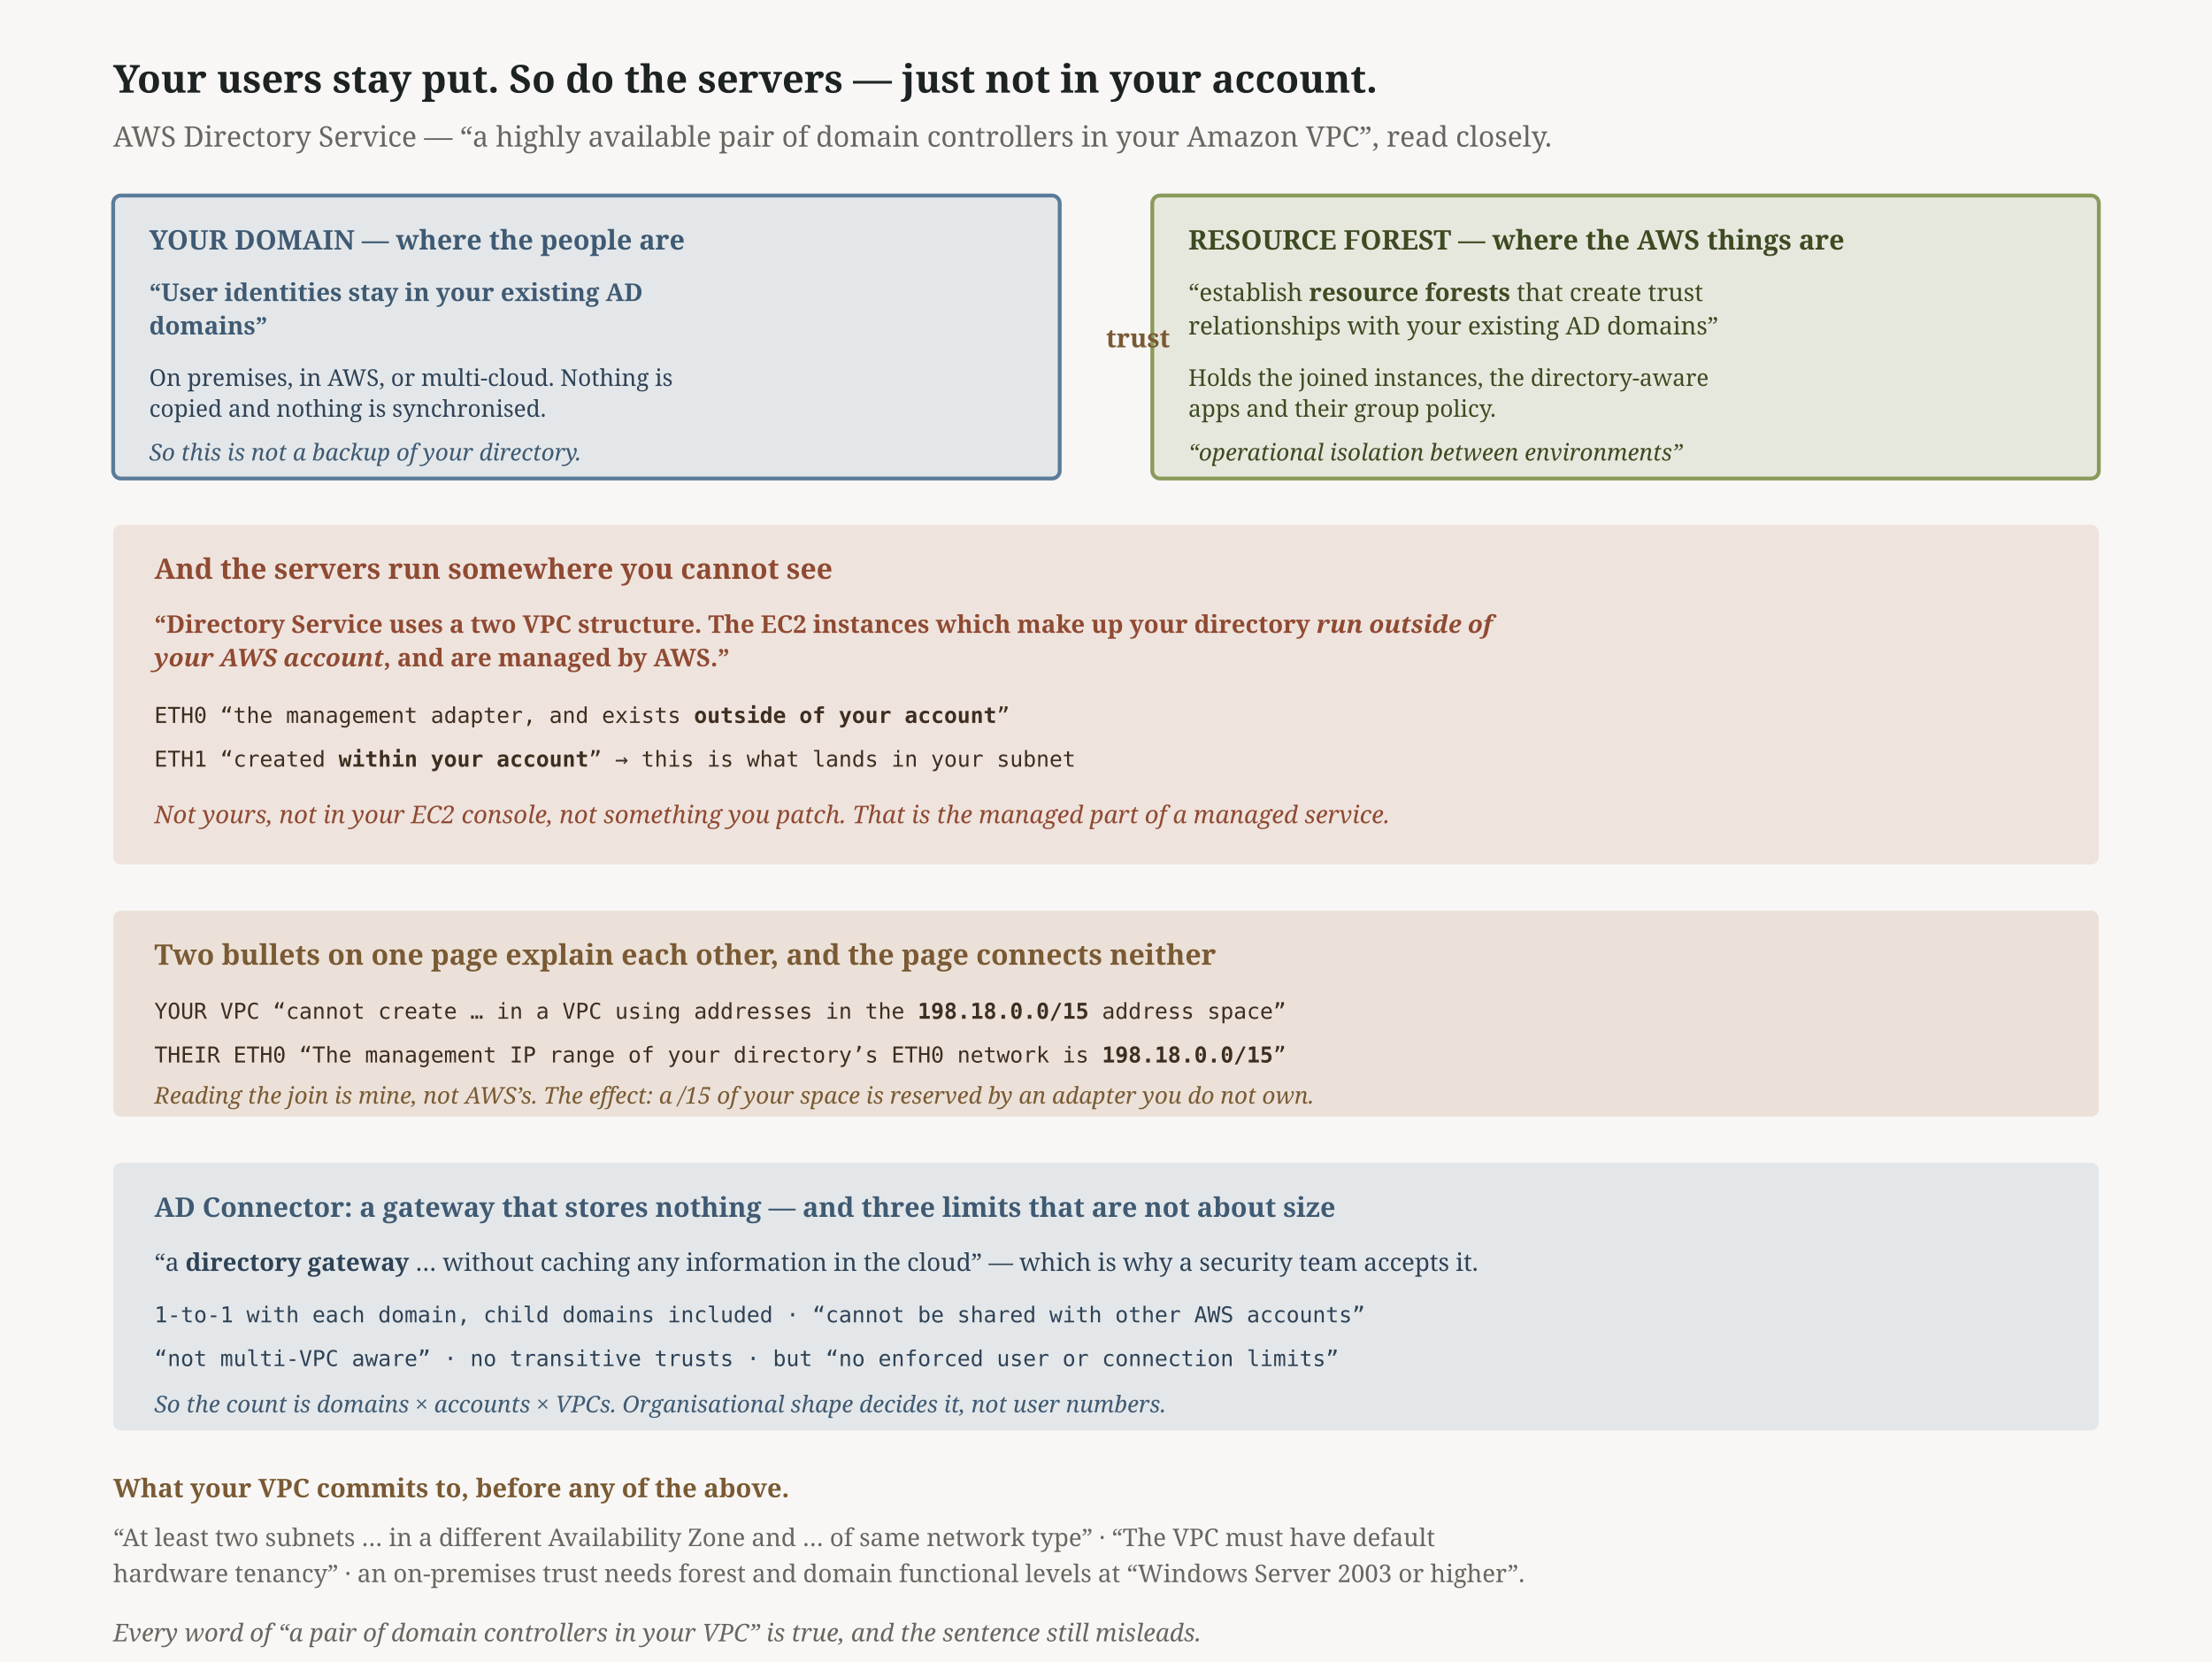
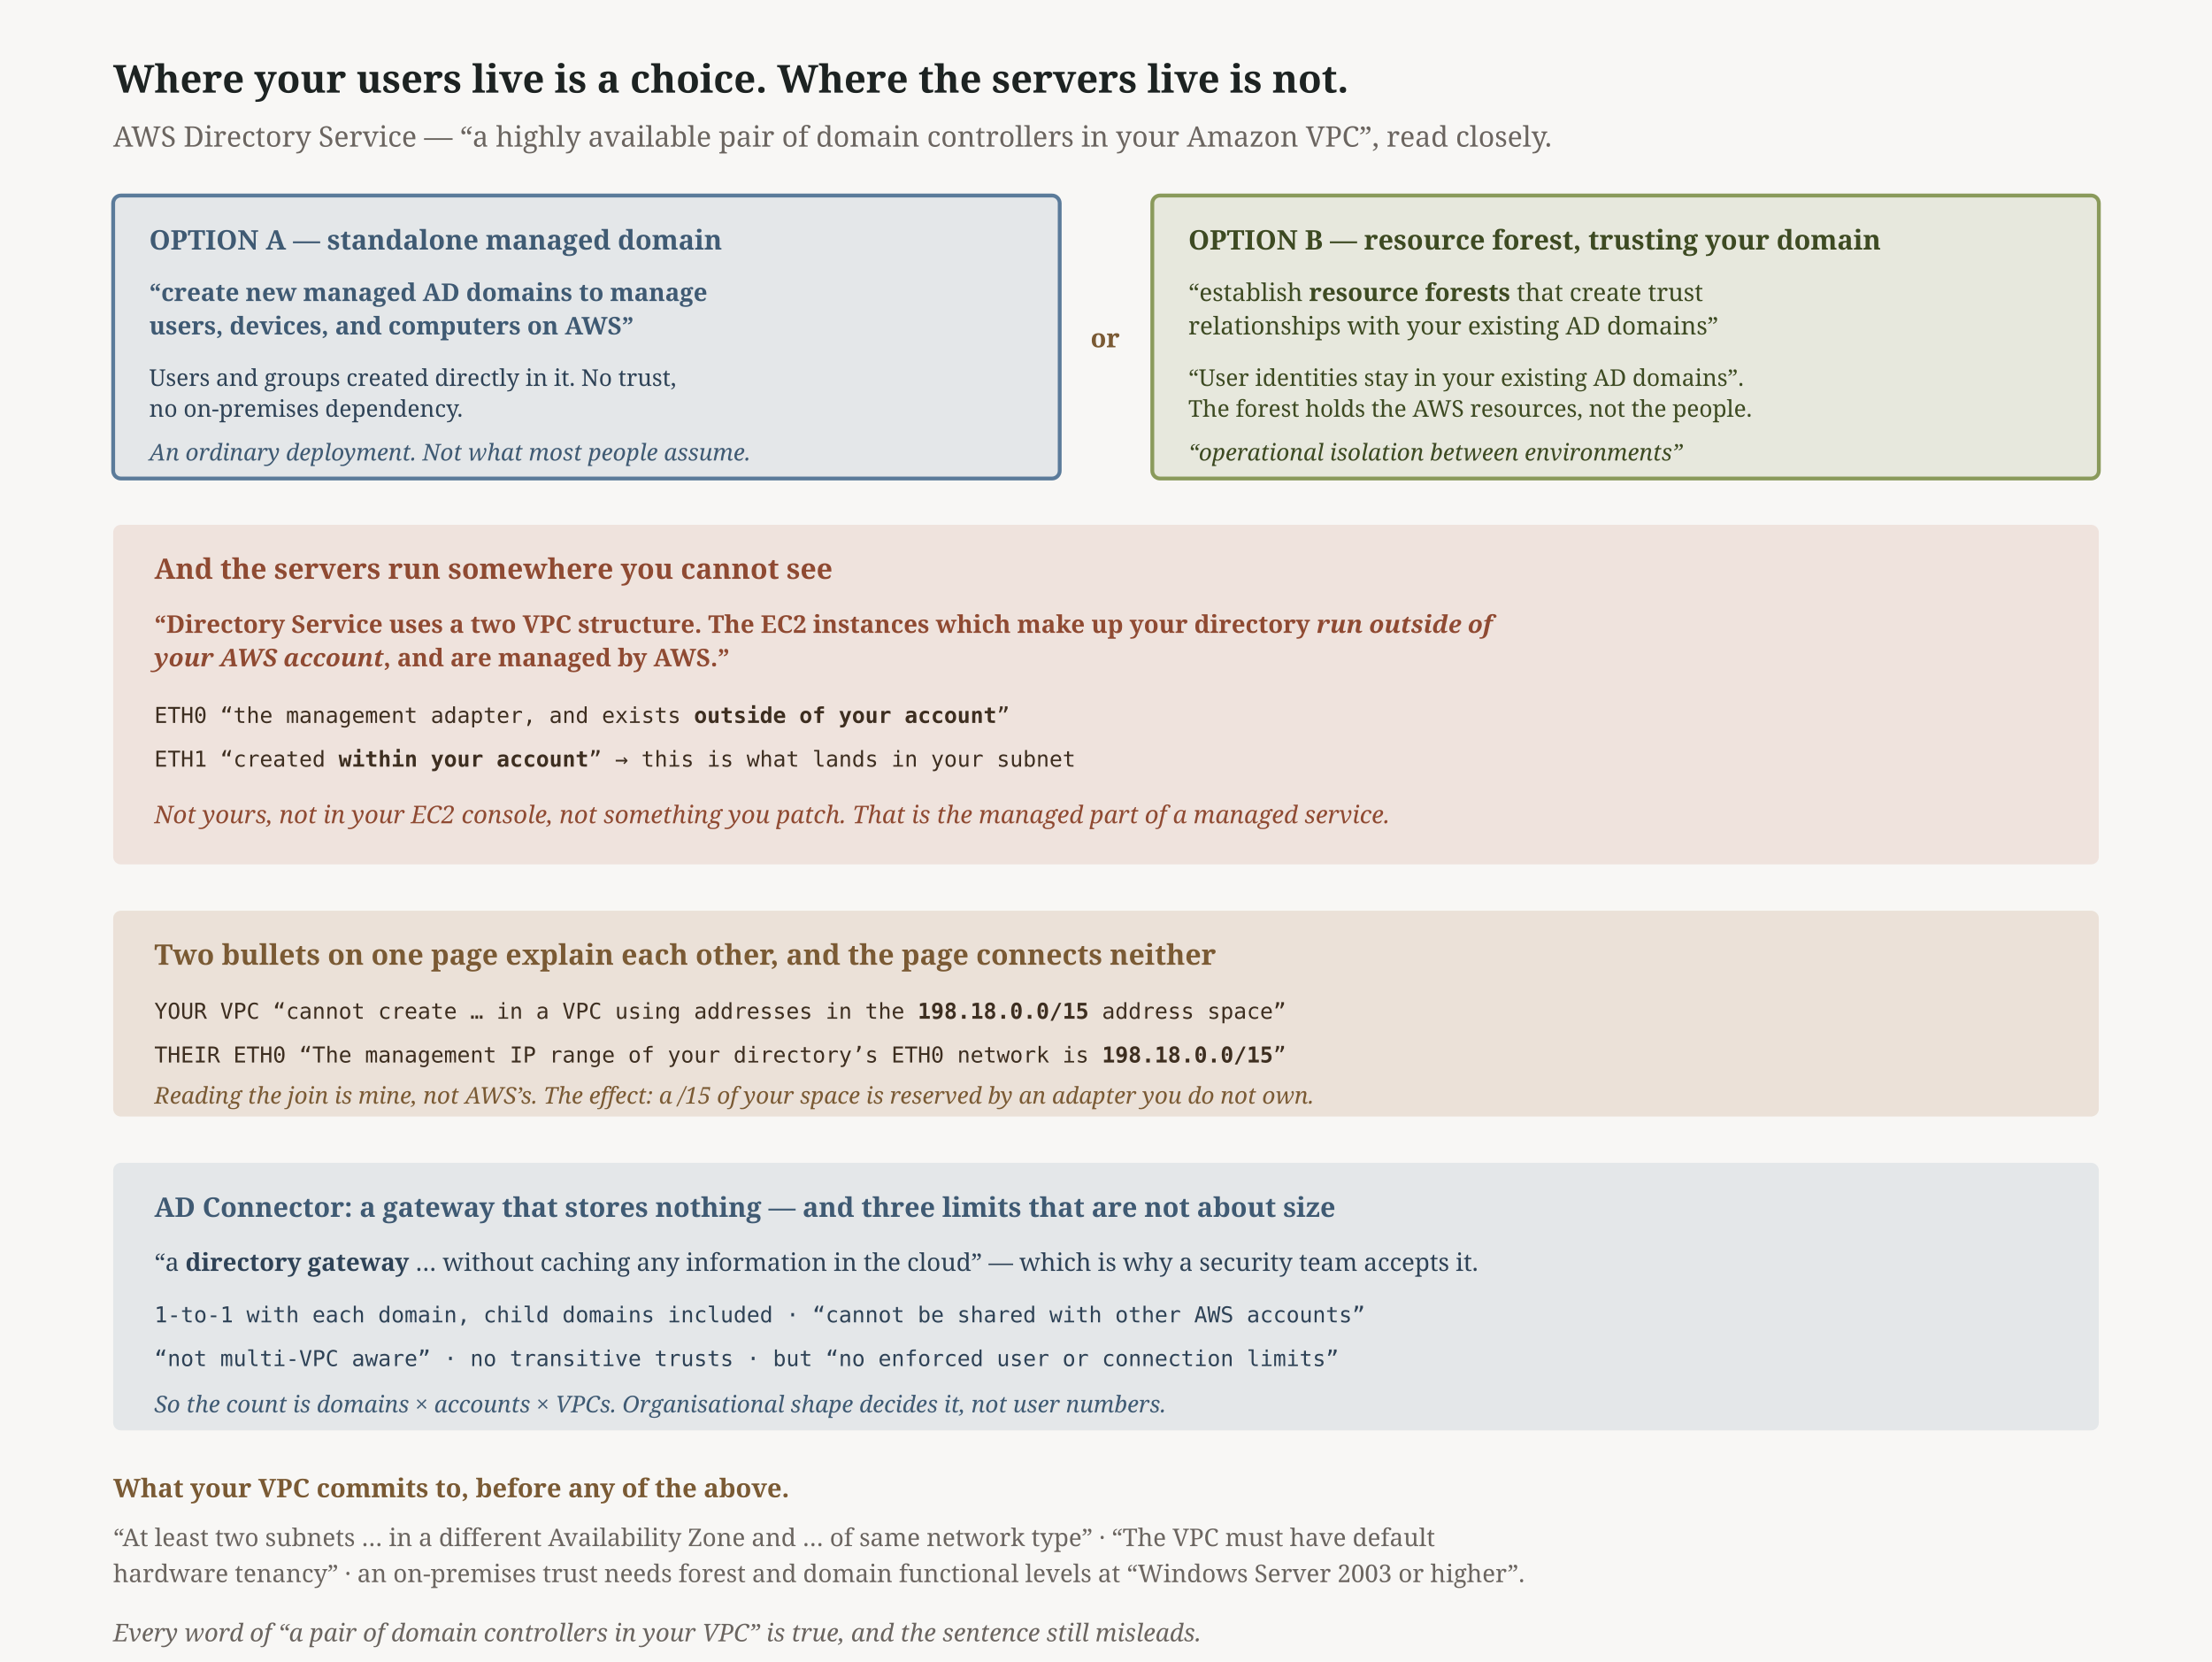
- <svg xmlns="http://www.w3.org/2000/svg" viewBox="0 0 860 646" style="width:100%;max-width:860px;" role="img" aria-label="Diagram: AWS Managed Microsoft AD creates a resource forest that trusts the customer's existing Active Directory domain rather than copying it, so user identities stay in the existing domains while the resource forest manages AWS resources. Directory Service uses a two VPC structure in which the EC2 instances making up the directory run outside the customer's AWS account and are managed by AWS; those instances carry two network adapters, ETH0 as the management adapter outside the account and ETH1 created inside the account, so what the customer receives in their subnet is an interface rather than a server. The management IP range of ETH0 is 198.18.0.0/15, which is also the range a customer VPC may not use, so a slash fifteen of their address space is reserved because of an adapter in an account they cannot see. AD Connector is a directory gateway that caches nothing in the cloud, but it has a one-to-one relationship with each on-premises domain including child domains, cannot be shared with other AWS accounts, is not multi-VPC aware, and does not support Active Directory transitive trusts.">
+ <svg xmlns="http://www.w3.org/2000/svg" viewBox="0 0 860 646" style="width:100%;max-width:860px;" role="img" aria-label="Diagram: AWS Managed Microsoft AD creates a managed Active Directory domain on AWS-managed infrastructure. It can run standalone, with users and groups created directly in it, or it can establish trust relationships with existing domains; in that resource-forest pattern user identities stay in the existing domains while the resource forest manages AWS resources. Directory Service uses a two VPC structure in which the EC2 instances making up the directory run outside the customer's AWS account and are managed by AWS; those instances carry two network adapters, ETH0 as the management adapter outside the account and ETH1 created inside the account, so what the customer receives in their subnet is an interface rather than a server. The management IP range of ETH0 is 198.18.0.0/15, which is also the range a customer VPC may not use, so a slash fifteen of their address space is reserved because of an adapter in an account they cannot see. AD Connector is a directory gateway that caches nothing in the cloud, but it has a one-to-one relationship with each on-premises domain including child domains, cannot be shared with other AWS accounts, is not multi-VPC aware, and does not support Active Directory transitive trusts.">
  <rect width="860" height="646" fill="#F8F7F5" />
-   <text x="44" y="36" font-family="Georgia, serif" font-size="15" font-weight="bold" fill="#1D2322">Your users stay put. So do the servers — just not in your account.</text>
+   <text x="44" y="36" font-family="Georgia, serif" font-size="15" font-weight="bold" fill="#1D2322">Where your users live is a choice. Where the servers live is not.</text>
  <text x="44" y="57" font-family="Georgia, serif" font-size="11" fill="#6B6560">AWS Directory Service — “a highly available pair of domain controllers in your Amazon VPC”, read closely.</text>
  <rect x="44" y="76" width="368" height="110" rx="3" fill="#5B7B9A" opacity="0.13" />
  <rect x="44" y="76" width="368" height="110" rx="3" fill="none" stroke="#5B7B9A" stroke-width="1.5" />
-   <text x="58" y="97" font-family="Georgia, serif" font-size="10.5" font-weight="bold" fill="#3F5A73">YOUR DOMAIN — where the people are</text>
-   <text x="58" y="117" font-family="Georgia, serif" font-size="9.5" font-weight="bold" fill="#3F5A73">“User identities stay in your existing AD</text>
-   <text x="58" y="130" font-family="Georgia, serif" font-size="9.5" font-weight="bold" fill="#3F5A73">domains”</text>
-   <text x="58" y="150" font-family="Georgia, serif" font-size="9" fill="#2E4256">On premises, in AWS, or multi-cloud. Nothing is</text>
-   <text x="58" y="162" font-family="Georgia, serif" font-size="9" fill="#2E4256">copied and nothing is synchronised.</text>
-   <text x="58" y="179" font-family="Georgia, serif" font-size="9" font-style="italic" fill="#3F5A73">So this is not a backup of your directory.</text>
+   <text x="58" y="97" font-family="Georgia, serif" font-size="10.5" font-weight="bold" fill="#3F5A73">OPTION A — standalone managed domain</text>
+   <text x="58" y="117" font-family="Georgia, serif" font-size="9.5" font-weight="bold" fill="#3F5A73">“create new managed AD domains to manage</text>
+   <text x="58" y="130" font-family="Georgia, serif" font-size="9.5" font-weight="bold" fill="#3F5A73">users, devices, and computers on AWS”</text>
+   <text x="58" y="150" font-family="Georgia, serif" font-size="9" fill="#2E4256">Users and groups created directly in it. No trust,</text>
+   <text x="58" y="162" font-family="Georgia, serif" font-size="9" fill="#2E4256">no on-premises dependency.</text>
+   <text x="58" y="179" font-family="Georgia, serif" font-size="9" font-style="italic" fill="#3F5A73">An ordinary deployment. Not what most people assume.</text>
  <rect x="448" y="76" width="368" height="110" rx="3" fill="#8A9A5B" opacity="0.16" />
  <rect x="448" y="76" width="368" height="110" rx="3" fill="none" stroke="#8A9A5B" stroke-width="1.5" />
-   <text x="462" y="97" font-family="Georgia, serif" font-size="10.5" font-weight="bold" fill="#3D4A22">RESOURCE FOREST — where the AWS things are</text>
+   <text x="462" y="97" font-family="Georgia, serif" font-size="10.5" font-weight="bold" fill="#3D4A22">OPTION B — resource forest, trusting your domain</text>
  <text x="462" y="117" font-family="Georgia, serif" font-size="9.5" fill="#3D4A22">“establish <tspan font-weight="bold">resource forests</tspan> that create trust</text>
  <text x="462" y="130" font-family="Georgia, serif" font-size="9.5" fill="#3D4A22">relationships with your existing AD domains”</text>
-   <text x="462" y="150" font-family="Georgia, serif" font-size="9" fill="#3D4A22">Holds the joined instances, the directory-aware</text>
-   <text x="462" y="162" font-family="Georgia, serif" font-size="9" fill="#3D4A22">apps and their group policy.</text>
+   <text x="462" y="150" font-family="Georgia, serif" font-size="9" fill="#3D4A22">“User identities stay in your existing AD domains”.</text>
+   <text x="462" y="162" font-family="Georgia, serif" font-size="9" fill="#3D4A22">The forest holds the AWS resources, not the people.</text>
  <text x="462" y="179" font-family="Georgia, serif" font-size="9" font-style="italic" fill="#3D4A22">“operational isolation between environments”</text>
-   <text x="430" y="135" font-family="Georgia, serif" font-size="10" font-weight="bold" fill="#7A5A34">trust</text>
+   <text x="424" y="135" font-family="Georgia, serif" font-size="10" font-weight="bold" fill="#7A5A34">or</text>
  <rect x="44" y="204" width="772" height="132" rx="3" fill="#B5654A" opacity="0.14" />
  <text x="60" y="225" font-family="Georgia, serif" font-size="11" font-weight="bold" fill="#8F4A32">And the servers run somewhere you cannot see</text>
  <text x="60" y="246" font-family="Georgia, serif" font-size="9.5" font-weight="bold" fill="#8F4A32">“Directory Service uses a two VPC structure. The EC2 instances which make up your directory <tspan font-style="italic">run outside of</tspan>
  </text>
  <text x="60" y="259" font-family="Georgia, serif" font-size="9.5" font-weight="bold" fill="#8F4A32">
    <tspan font-style="italic">your AWS account</tspan>, and are managed by AWS.”</text>
  <text x="60" y="281" font-family="Consolas, monospace" font-size="8.5" fill="#3D2E20">ETH0   “the management adapter, and exists <tspan font-weight="bold">outside of your account</tspan>”</text>
  <text x="60" y="298" font-family="Consolas, monospace" font-size="8.5" fill="#3D2E20">ETH1   “created <tspan font-weight="bold">within your account</tspan>”   → this is what lands in your subnet</text>
  <text x="60" y="320" font-family="Georgia, serif" font-size="9.5" font-style="italic" fill="#8F4A32">Not yours, not in your EC2 console, not something you patch. That is the managed part of a managed service.</text>
  <rect x="44" y="354" width="772" height="80" rx="3" fill="#C4A484" opacity="0.26" />
  <text x="60" y="375" font-family="Georgia, serif" font-size="11" font-weight="bold" fill="#7A5A34">Two bullets on one page explain each other, and the page connects neither</text>
  <text x="60" y="396" font-family="Consolas, monospace" font-size="8.5" fill="#3D2E20">YOUR VPC    “cannot create … in a VPC using addresses in the <tspan font-weight="bold">198.18.0.0/15</tspan> address space”</text>
  <text x="60" y="413" font-family="Consolas, monospace" font-size="8.5" fill="#3D2E20">THEIR ETH0  “The management IP range of your directory’s ETH0 network is <tspan font-weight="bold">198.18.0.0/15</tspan>”</text>
  <text x="60" y="429" font-family="Georgia, serif" font-size="9" font-style="italic" fill="#7A5A34">Reading the join is mine, not AWS’s. The effect: a /15 of your space is reserved by an adapter you do not own.</text>
  <rect x="44" y="452" width="772" height="104" rx="3" fill="#5B7B9A" opacity="0.13" />
  <text x="60" y="473" font-family="Georgia, serif" font-size="10.5" font-weight="bold" fill="#3F5A73">AD Connector: a gateway that stores nothing — and three limits that are not about size</text>
  <text x="60" y="494" font-family="Georgia, serif" font-size="9.5" fill="#2E4256">“a <tspan font-weight="bold">directory gateway</tspan> … without caching any information in the cloud” — which is why a security team accepts it.</text>
  <text x="60" y="514" font-family="Consolas, monospace" font-size="8.5" fill="#2E4256">1-to-1 with each domain, child domains included  ·  “cannot be shared with other AWS accounts”</text>
  <text x="60" y="531" font-family="Consolas, monospace" font-size="8.5" fill="#2E4256">“not multi-VPC aware”  ·  no transitive trusts  ·  but “no enforced user or connection limits”</text>
  <text x="60" y="549" font-family="Georgia, serif" font-size="9" font-style="italic" fill="#3F5A73">So the count is domains × accounts × VPCs. Organisational shape decides it, not user numbers.</text>
  <text x="44" y="582" font-family="Georgia, serif" font-size="10" font-weight="bold" fill="#7A5A34">What your VPC commits to, before any of the above.</text>
  <text x="44" y="601" font-family="Georgia, serif" font-size="9.5" fill="#6B6560">“At least two subnets … in a different Availability Zone and … of same network type”  ·  “The VPC must have default</text>
  <text x="44" y="615" font-family="Georgia, serif" font-size="9.5" fill="#6B6560">hardware tenancy”  ·  an on-premises trust needs forest and domain functional levels at “Windows Server 2003 or higher”.</text>
  <text x="44" y="638" font-family="Georgia, serif" font-size="9.5" font-style="italic" fill="#6B6560">Every word of “a pair of domain controllers in your VPC” is true, and the sentence still misleads.</text>
</svg>
